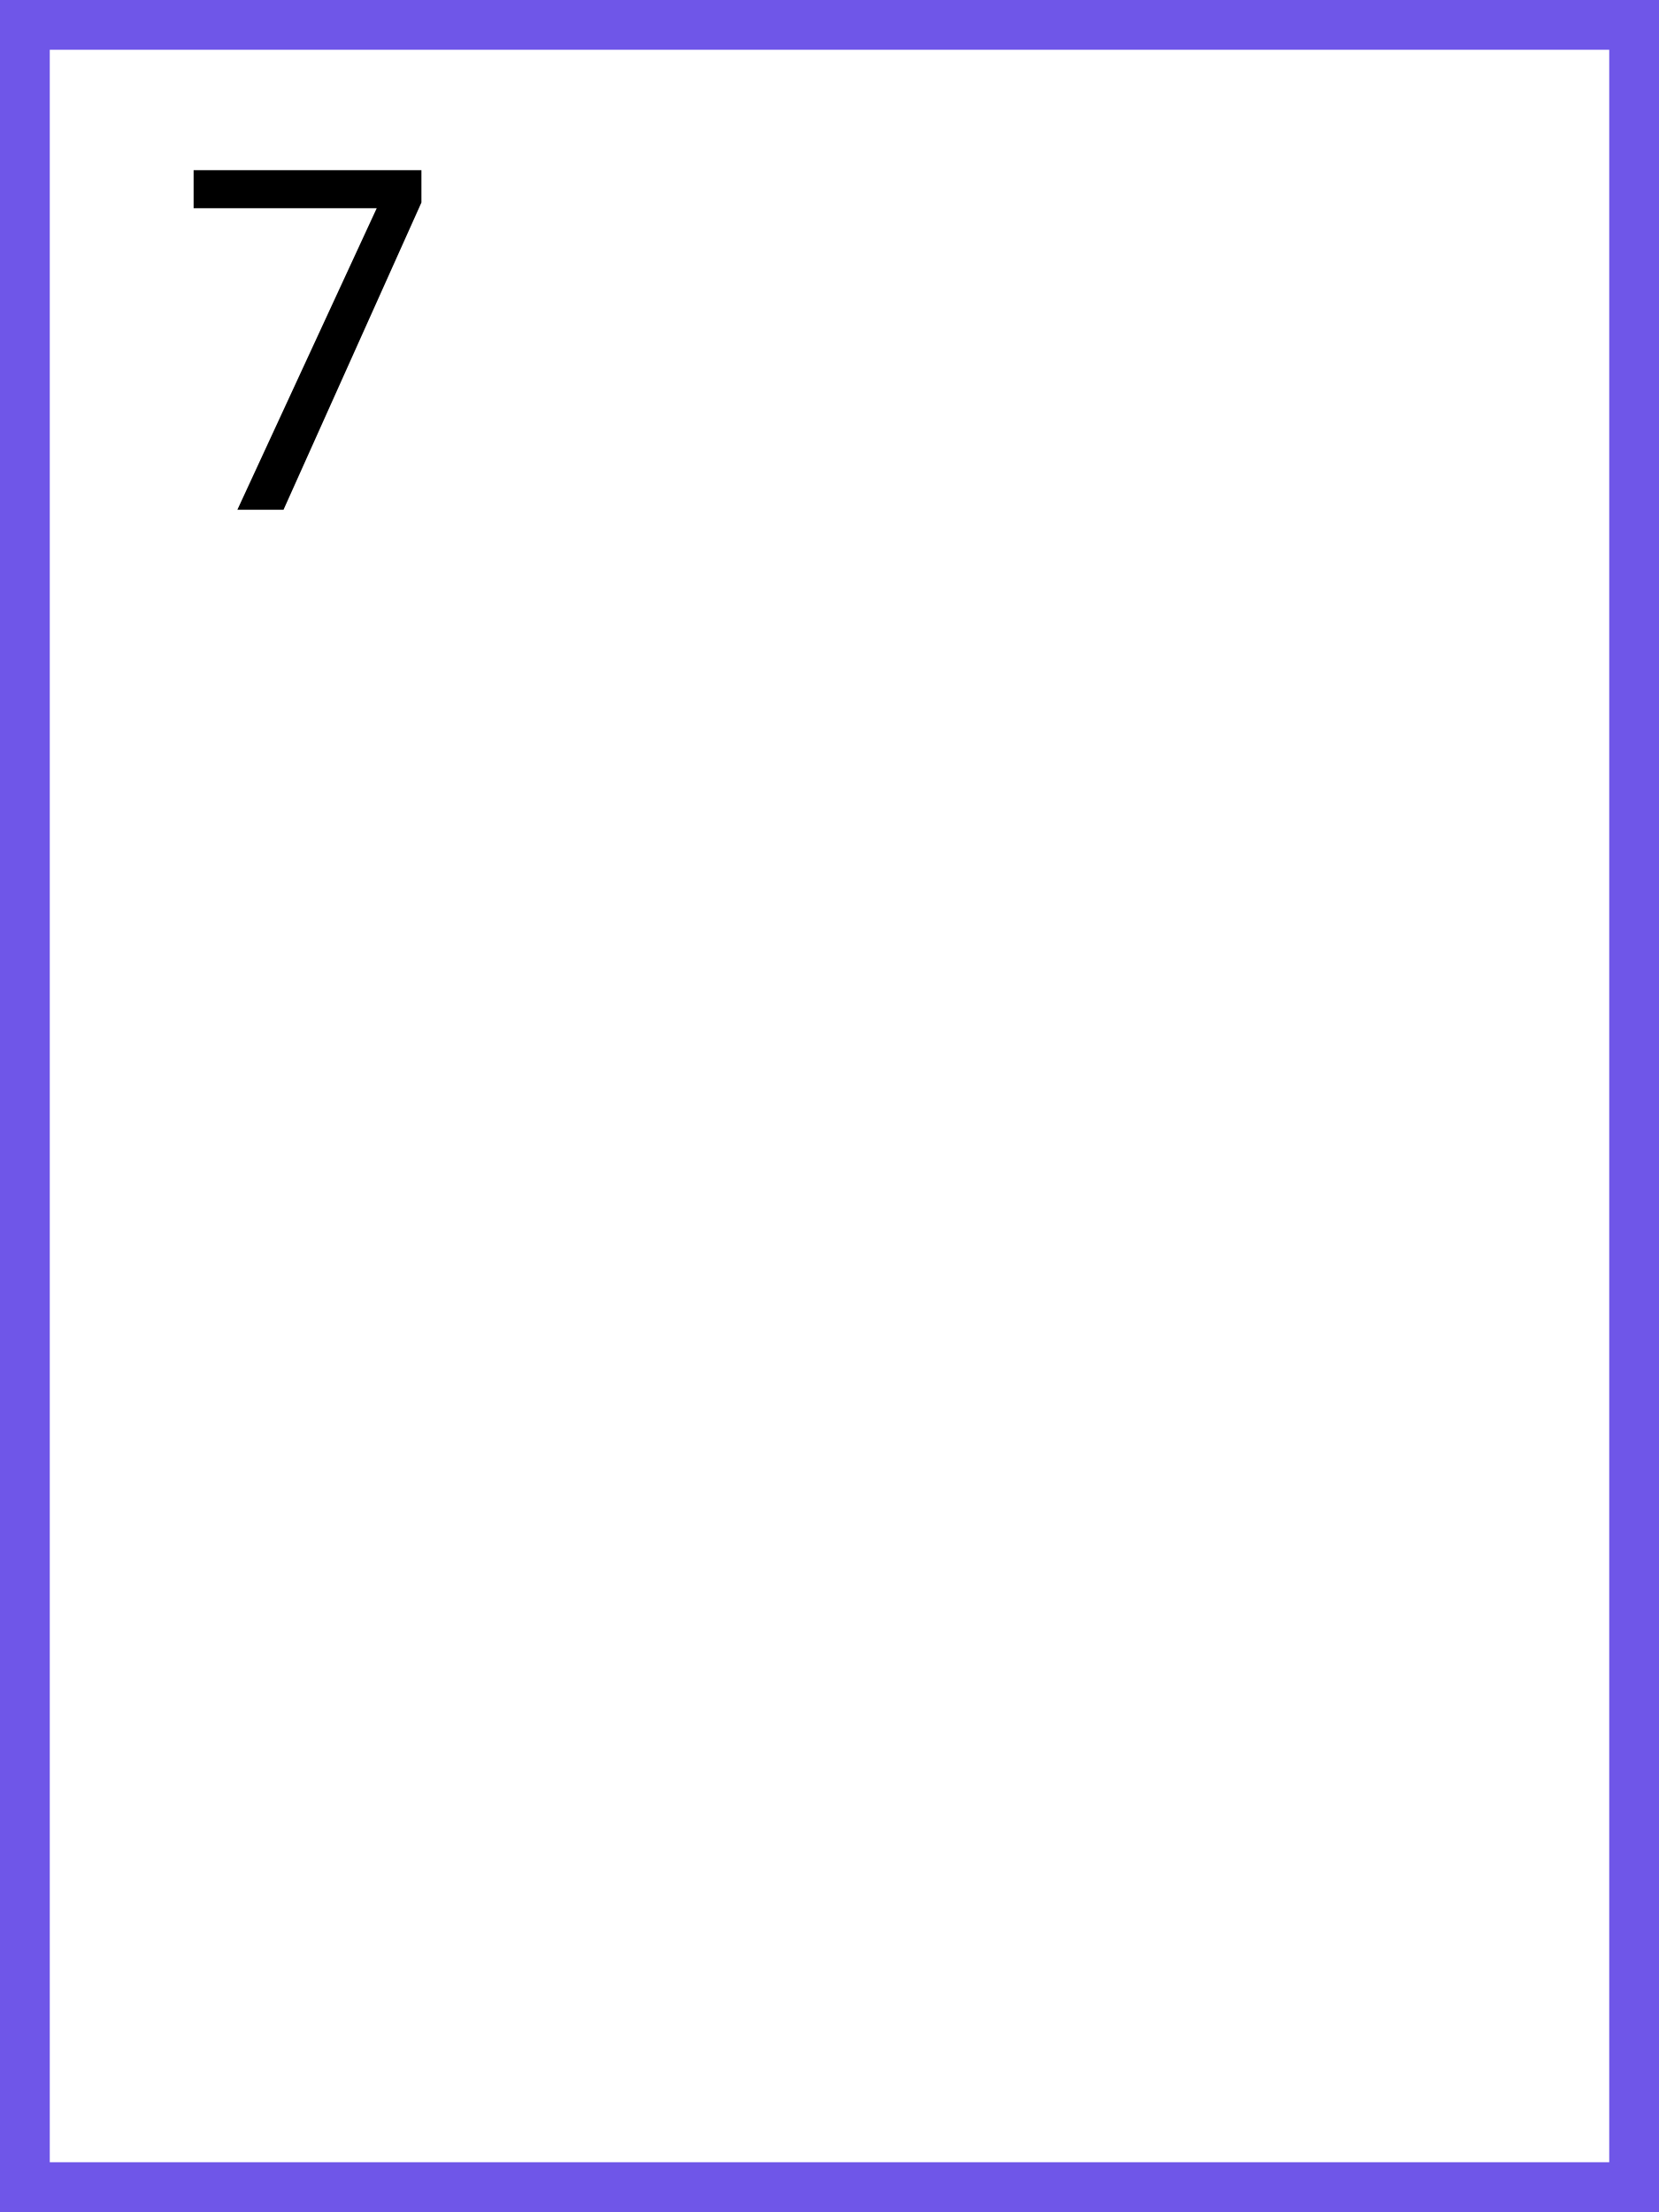
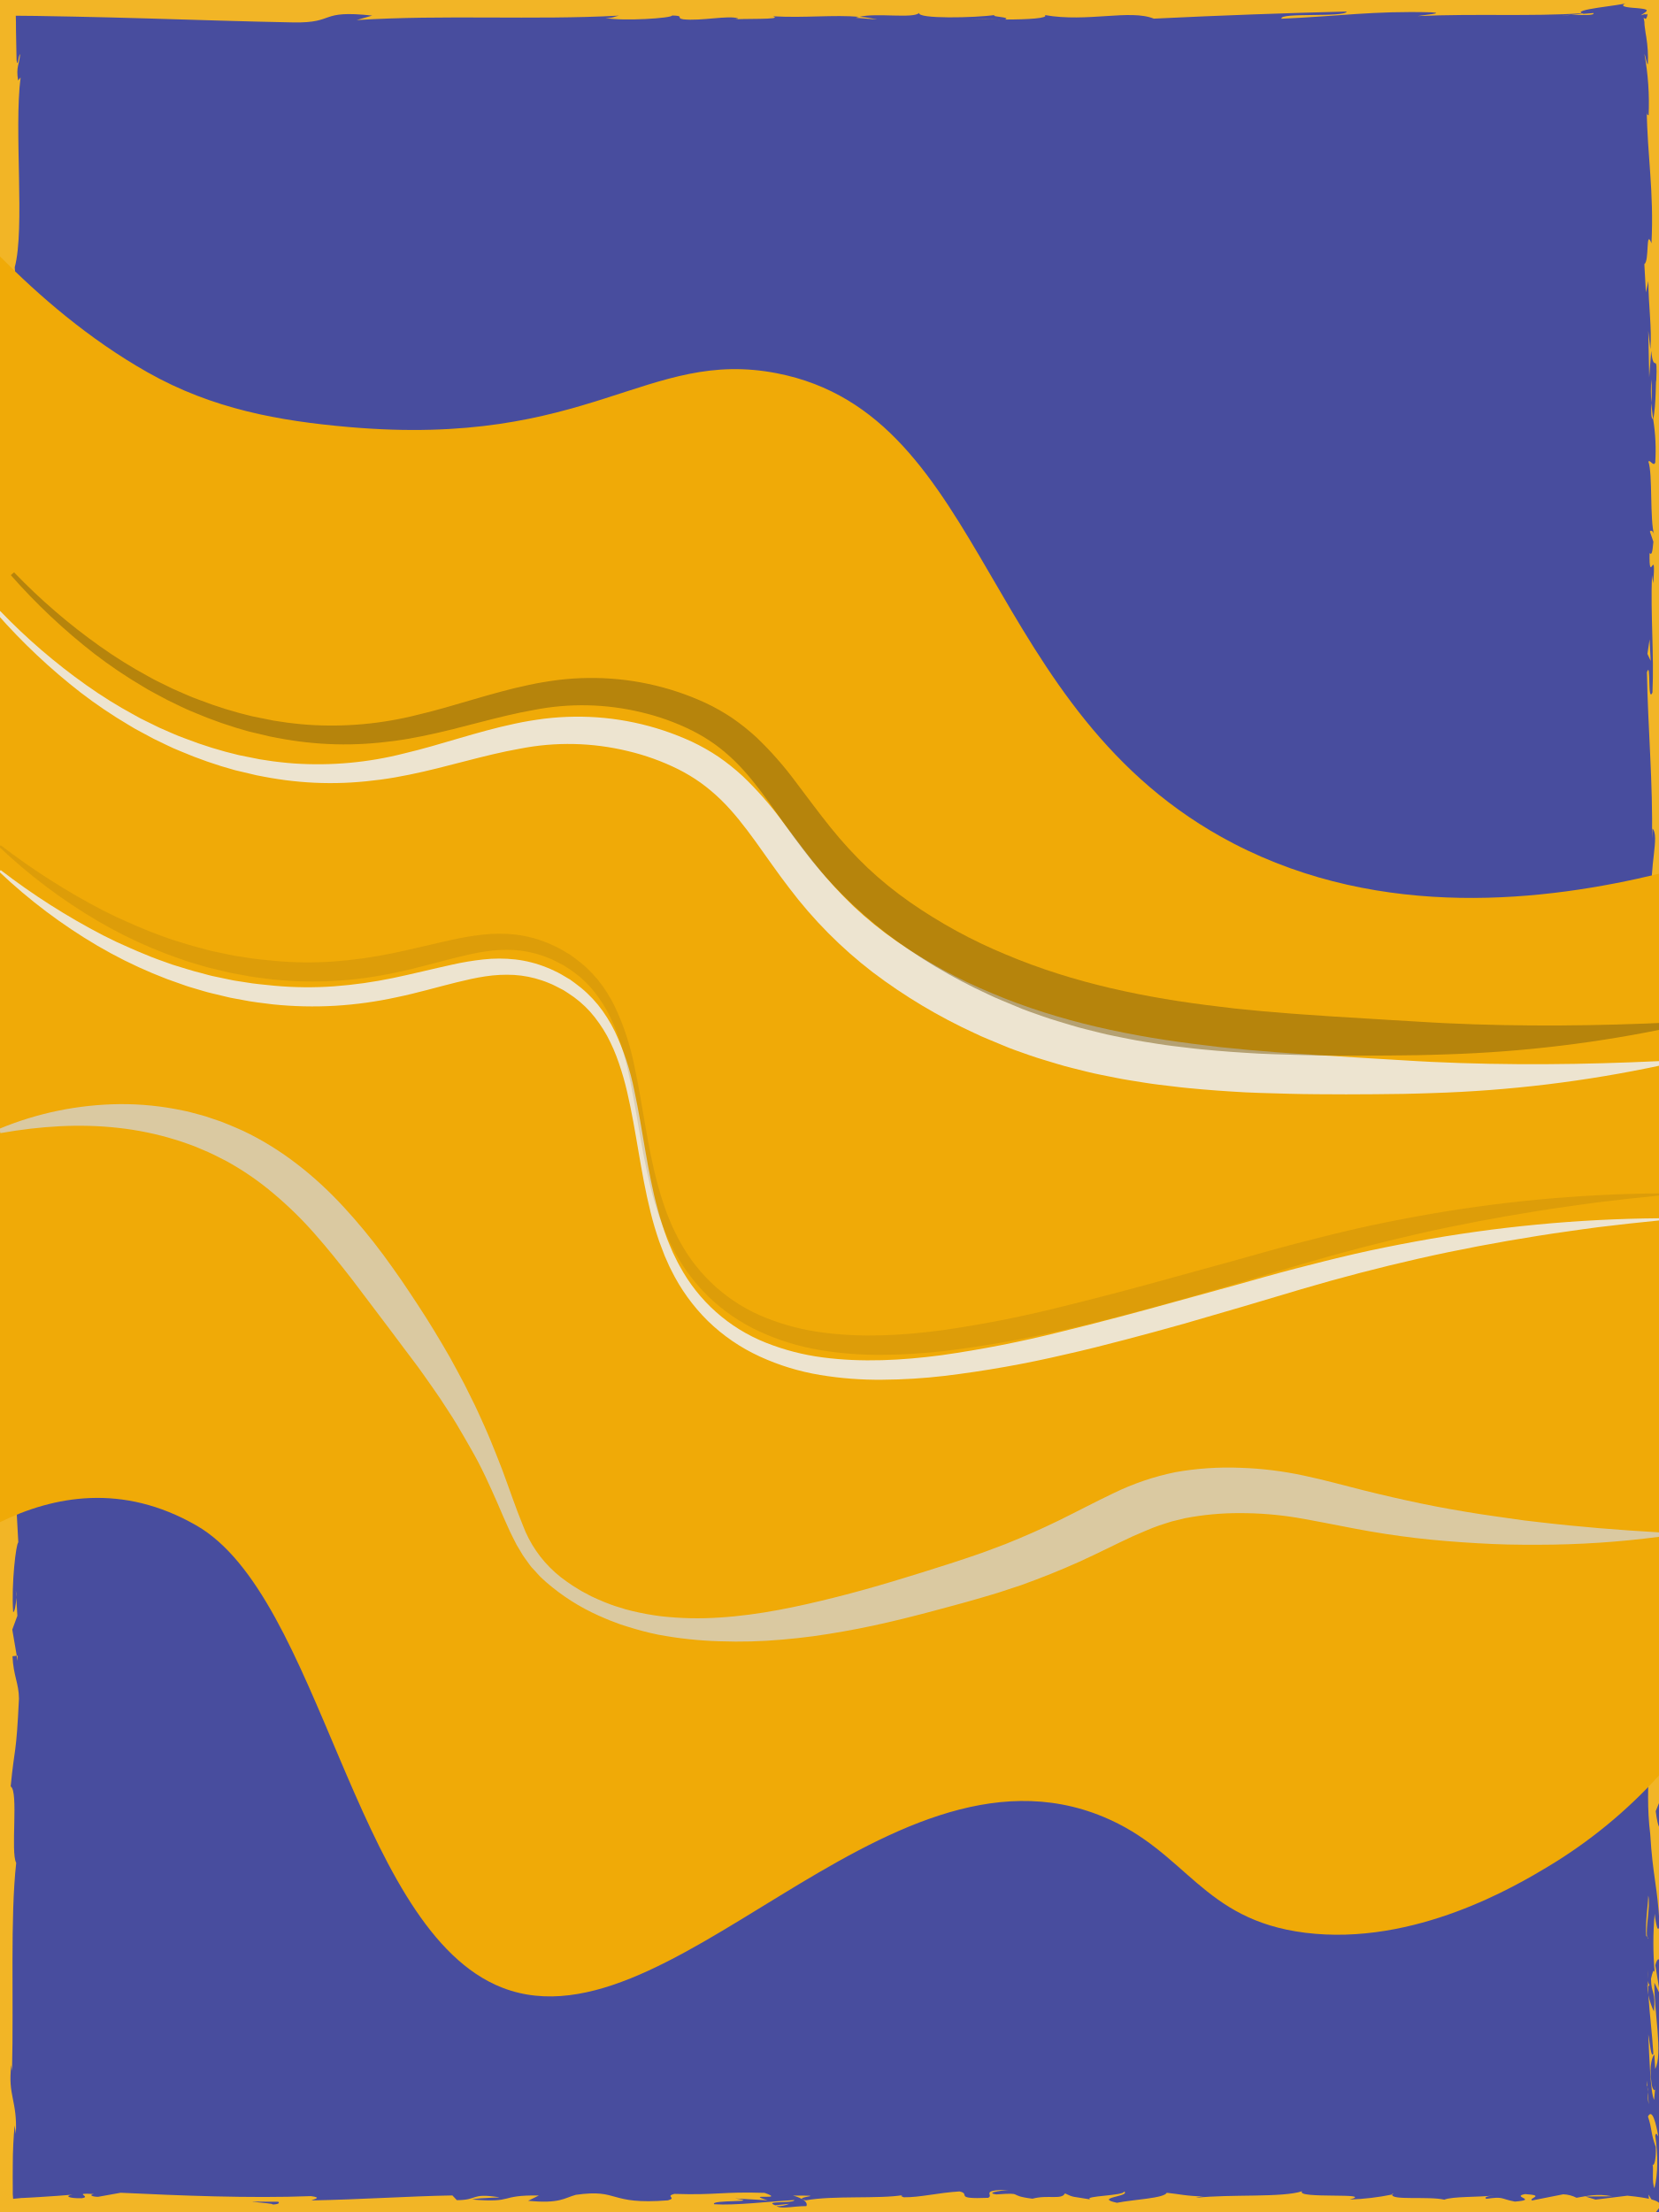
- <svg xmlns="http://www.w3.org/2000/svg" id="Layer_1" data-name="Layer 1" viewBox="0 0 600 800">
+ <svg xmlns="http://www.w3.org/2000/svg" viewBox="0 0 600 800">
  <defs>
-     <style>.cls-1{font-size:172px;font-family:MyriadPro-Regular, Myriad Pro;}.cls-2{fill:#6f56e8;}</style>
+     <style>.cls-1{fill:#484d9e;}.cls-2{fill:#f2b526;}.cls-3{font-size:500px;fill:#fceecd;stroke:#f0aa07;stroke-miterlimit:10;stroke-width:24px;font-family:CenturyGothic-Bold, Century Gothic;font-weight:700;}.cls-4{fill:#f0aa07;}.cls-5{fill:#ede4d0;}.cls-6{opacity:0.49;}.cls-7{fill:#7a5b10;}.cls-8{fill:#dac9a1;}.cls-9{opacity:0.16;}</style>
  </defs>
-   <text class="cls-1" transform="translate(62.46 184.36)">7</text>
-   <path class="cls-2" d="M582,18V782H18V18H582M600,0H0V800H600V0Z" />
+   <g id="BG">
+     <rect class="cls-1" x="9" y="9" width="582" height="782" />
+     <path class="cls-1" d="M582,18V782H18V18H582M600,0H0V800H600V0Z" />
+   </g>
+   <g id="Layer_2" data-name="Layer 2">
+     <path class="cls-2" d="M596.67,800c.43,1.47,1.41.64,1.22-3.42l-1.66-2.88Z" />
+     <path class="cls-2" d="M599.74,772.68c-.8-4.78-2.21-10.29-3.73-7.2,1.59,4.73.92,5.88,2.82,11,.19,4.07-.53,7.09-1.14,6.41.42,1.44-.37,6.31.67,8.5,1.28-5.29,1.33-12,.28-19C599,770.88,599.43,772.33,599.74,772.68Z" />
+     <path class="cls-2" d="M595.75,717.92a27.09,27.09,0,0,0,.43,3.57c-.07-1.13-.13-2.22-.17-3.35A1.69,1.69,0,0,1,595.75,717.92Z" />
+     <path class="cls-2" d="M503.52,793.4c-.07.1,0,.17,0,.25C504,793.51,504.16,793.41,503.52,793.4Z" />
+     <path class="cls-2" d="M595.93,715.76c0-1.12,0-2.26,0-3.41A33.66,33.66,0,0,0,595.93,715.76Z" />
+     <path class="cls-2" d="M286.8,794.08a12.54,12.54,0,0,1,3.29,1.26C289,794.34,299.47,794,286.8,794.08Z" />
+     <path class="cls-2" d="M596.54,717.88a3.48,3.48,0,0,1-.61-2.12c0,.82.05,1.61.08,2.38C596.22,718.34,596.41,718.39,596.54,717.88Z" />
+     <path class="cls-2" d="M362.16,7.06l-11.33-.2C354,7,358.11,7.06,362.16,7.06Z" />
+     <path class="cls-2" d="M5.72,575.2l.17,2.6A10.71,10.71,0,0,0,5.72,575.2Z" />
+     <path class="cls-2" d="M317.2,7.06a42.54,42.54,0,0,0-6.38-1,6.26,6.26,0,0,0-1.31.37Z" />
+     <path class="cls-2" d="M290.11,795.36l0,0Z" />
+     <path class="cls-2" d="M364.74,792c-10.79,0-5.07,1.81-7.36,2.87-12.88.52-6-1.36-10.35-2.31-8,.49-14.21,2.19-20.21,2.11-.45-.3-1.62-.41-.25-.79-8.51,1.47-25.25.07-35.16,1.91a3.63,3.63,0,0,1-1.3-.45c1.61.92,1.86,1.86,1.53,2.53-4.84,0-9,1.17-10.81,0a10.1,10.1,0,0,0,4.61-.83l-5.08.53c-4.56-1.74,6.93-.6,6.93-1.89-9.89.57-21.42,2-29,1.51-1.59-1.7,17.72-.57,7.6-2.08l11.73.65c-9-2.68,7.12.19-1.11-2.68-15.43-.49-17.26.87-32.65.37-3.46.94,1.15,1.4-2.32,2.34-21.87,1.7-17.22-4.27-33.3-2-4.16,1.13-5.78,3.28-17.23,2.15l3.9-1.92c-14.93-.19-8.52,2.76-24.17,1.46,2.78-.75,11.74-.63,9.48-.86-10.13-1.52-7.17,1.09-15,1.09l-1.61-1.7c-15.9.27-33.42,1.49-51,1.8,1-.5,4-1-.13-1.55-22.21.85-47.42-.21-68.85-1.22l-8.18,1.47c-1.91,0-3.54-.66-1.48-1-8.35-.56-.43.93-4.44,1.51-4.75.1-6.28-.85-3.27-1.29-3.43.29-7.53.59-12,.86l-3.43.2-1.75.09-.89.05H8l-.17,0c-.92.12-2,.22-3.08.3l-.13-1.71,0-.91,0-.46,0-.68c0-2.81-.06-5.58,0-8.26,0-5.36.26-10.35.68-14.5l.43,3c.6-12.09-3-13.64-1.64-24.85l.26,2.15c.64-26.24-.7-55.24,1.51-75.27-2.11-3.8.94-26-2-27.65,1.46-15,2-10.7,3-31.8C6.8,608.74,4.82,606,4.52,599l1.54-.17-1.62-9.46,1.84-5-.39-6.54c-.09,2.61-.69,5.54-1.14,5.14-.69-10.21,1.08-24.89,1.87-25.14L5.31,533.65c.62.54.84,4.58,1.23,7.78-1.57-12.89,1.62-2.34.18-14.16-.35,1.59-.91-.85-1.23-1.12.94-5.89.94-19.3.55-29.21l1.06,1.9c.27-17.92-.51-37.77-.49-57.87-.49,7.21-2.33,5.55-2.51-.34l1.63-2.36c-1-3.81-.62,6.16-1.85-1.66.19-7.51,1.85-5.05,2.38-.73l-.56-9.14c.48-.53.74,1.61,1.36,2.17-1-3.75,1.64-15.76-.12-21.17l.48-.51c0-20.1-.54-29.22-.62-45.59-1.41-.32-1.1-6.72-2.24-11.6C5,338,6.12,324.65,6,310.16c-.7-10.19-1.19-3-2-7.56,1.28-.75,1.16-15.23,2.08-7.72-.2-17.4-.25-22.22-1.29-44.22-.53,2.38-.75,5.07-1.19,3.68-.21-4,.54-9.09,1.15-8.51l.13,1c-1.92-24.7,3.74-57,1.07-76.68l.13,1.11-1.39-20.4c.22-9.38,1,5.63,1.75-1.31-2.13-22,.31-34.77-1.11-52.89C9.08,82.69,5,47,7.45,28l-.89,1.09c-.88-4.89.5-5.92.71-9.52-.69.51-.8,5.3-1.28,2.26-.1-3.59-.16-7.2-.21-10.84,0-1.75,0-3.52-.07-5.3l7.41.07L26.35,6c8.84.17,17.73.41,26.63.66,17.8.52,35.64,1.12,53.2,1.45,15.55.24,8.82-4.6,28.42-2.48L129,7.26c31.37-2,64.13.07,94.84-1.61C222,6,222,6.53,219,6.52c6.48,1.2,24,.06,24.09-.92,4.78.11,1.11.88,4,1.38,6.51.71,16.33-1.53,19.79-.34.58.2-1.83.39-3,.49,4.24-.59,19.75.14,15.69-1.24,11.52.66,22-.62,31.23.2,6-1.54,19.73.75,21.63-1.44-.82,2.26,20.21,1.82,27.49.76-2.44.68,6.34.71,3.48,1.65,8.32,0,15.94-.45,14.49-1.61,15.31,2.71,30.79-2.18,39.41,1.29,24.7-1.21,47.56-2,69.78-2.57-.81,2.26-24.56.23-23.61,2.6,21.08-.93,33.24-2.87,54.14-2.32,5.41.3-3.08,1-4.9,1.36,21-.93,40.71.2,59.45-1,0,.21-2.07.44-4,.61,3.69-.08,8.58.33,8.17-.7l-3.6.28c-5.9-1.49,14.66-3.11,15.32-3.89-1.56.73-1.19,1.15.09,1.41a23.35,23.35,0,0,0,2.49.31l1.42.11,1,.1c1.28.14,2.36.31,2.5.67.08.18-.08.41-.47.71s-1,.67-1.69,1.14a13.14,13.14,0,0,0,1.51-.45.61.61,0,0,0,.92-.16,3.24,3.24,0,0,1-.48,1.77c-.22.22-.51,0-.9-.31.07.47.14.89.23,1.27l.06.29,0,.13c0,.12,0,.24,0,.36,0,.48.09.92.13,1.32.18,1.61.37,2.63.54,3.62a49.39,49.39,0,0,1,.59,9.79c-.5,0-.69-2.46-1.27-3.7a98.61,98.61,0,0,1,1.52,22.29c-.3-.61-.69.57-.69-2.45C595.78,56.7,598.21,69,597.28,88c-2.16-5.63-.71,6.49-2.58,7.5l.56,10.26.9-4.11c0,9,1.33,16.93.72,24.65l-.77-6.68.35,16.85.71-9.54c1,9.1,2.36-1,1.84,11-.19-2.43,0,9-1.12,13.68v0a69.87,69.87,0,0,1,.75,15.66c-.59,1.73-2.06-1.39-2.46-.26,1.56,4.38.43,21.05,2.1,26.6-.39-1.85-1.37-1.95-1.57-1.34l1.26,3.68c-.4,4.17-.6,4.78-1.38,4.1-.23,12.52,2.37-4,1.35,10.88a27.67,27.67,0,0,1-.49-3c-.53,14.93.81,28.85.18,42.56-1.87,4.05-.46-12-2-7.35.34,19.78,2.25,41,1.81,60.09l.21-3.56c2.65,2.65-1.31,14.25-.06,23.93-.2-2.37-1.48-3.11-1.18-2.47-.43,13.11.65,26.8,1.49,46.66l-.69-2.46c-.6,7.72-.35,20.34-.66,28.69.68,2.47.57,7.24,1.56,4.34-3.88,25.73,2.08,49.08-1.15,71.9,0-2.72-.59-6.5-.6-4.33l.63,19.44c1.16-1.53.7-2.55,1.6-6.63a59.3,59.3,0,0,1,1.22,12.77c-.77-8.75-1.86.07-2.5,3.85.35-.63.74.66,1.1.34-2,10.16,2.33,1.7.94,15.57l-.61-.73c.31,5.19,1.12,10,.94,15.56-1.33,2.33-.62-5.52-1.72-5.88.08,7.86,2.53,15.51,1.2,22.63-.37-3.34-.38-8.14-.75-11.48-1.57,7.75-1.17,8.65-1.42,14.4l0-.56-.71,13.31.42-3.39c3.49,9.83.64,20,2.92,33.28-2.16-12.88-1.25-2.13-2.76-3.12-.42,3.39-.9,8.53-1.32,7.06,1.22,6.27-1,10.46.82,19.3-.49.39,0,6.7-1.27,5.29.38,8.14.85-1.93,1.46-1.24,1.67,12.55-2,29.5.27,47.55.94,15.57,2.58,18.45,3.4,32.9-.78,4.87-1.78-4-1.78-4a118.21,118.21,0,0,0,0,21.2c-.43-1.5-.79.05-1.34,2.31.13,5.95,1.78,4,1.06,11.82a27.19,27.19,0,0,1-2-5.94c.45,7,1.36,13.93,1.8,21.19-.85,1.92-1.29-4.38-1.84-6.94.38,8.16.77,21.13,2.11,23.65l.48-5.23c.07,3-1.15,1.53-1.4-.66-1.05-7,.47-10.08,1-10.48l.31,5.17c2.86-5.31-.46-20.76-.29-31.16l2.08,4.33-1.73-10.67c.54-2.27,1.7-3.82,2,1.32,1-7.46-.74-6.61.41-13,.18-.71.28-.39.36.26l-.62-7.28c.44,1.43,1.47-1.22,1.17,3.26,1.2-13.08-1.56-21.09,0-26l.12,1.1c-.7-18.15-1.52-1.76-3.31-15.37l3.76-9.16L601.06,644c.05-1.87.16-5.57.78-4.89-1.05-7-.67,1.19-1.66-2.85,1.4-9-.65-24.85,1.79-26.88-1.16-3.24-.9,8.61-1.71-1,2.62-2.74-.44-11.12.76-19.35,1.35,2.53.63,10.33,1.84,2.09-2.29-5,.5-16,.06-23-1.82-.32-.76-15.1-1.36-26.75.61.74,1-21.93,1.65-32.77l.31.32c-1.84-2.1-1.49-13.28-1.87-21.42,1.1.32,1.53,1.78,2,6.19v-7.65c-.59-1.8-.9-4.19-1.11-9.16l1.38,1.93c-.08-10.19-1.62-20.52-.7-33.63-1.28-.73-3.57,10.43-4.42-3.43.69-.52,1.87-1,2.16,2.6a32.1,32.1,0,0,1-.28-6.63l1.16,5.54c.51-6-1-3.12-.86-7.9,1,.1.7-3.53,1.48-2.84.1,1.21-.4,4.16,0,6,.18-5.39.77-11.89,1.51-14-.56.47-1.33,0-1.45-3.94-.08-10.19,1.18-3.49,1.69-9.43-.68-2.47,0-9-1.45-9.14a9.15,9.15,0,0,1,1.1-4.68c-.65-5.27-.19-24.63-1.76-18.69L602,380c0-.26,0-.56-.07-.87v0c-1.47-17.28.84-35.89.21-53l.49,0c-.56-10.24-.33-22.78-1.4-30.09,0-3,.91-7.15,1.49-5.85-.37-7.83-.92-8.71-.11-20,.86,7.87.77-2.71.63,8.06.43-10.16,1.22-12.46-.13-23.38,1.27,3.72,1.59-7.65,1.22-12.49l-.91,7.13c-.18-5.44-.07-10.19,0-15l1.66,2.61c2-20.81-3.44-37.52-.06-53.36-1.16-5.5-.81,11.3-2.18,6.38.23-9.57,2.62-19.54,2.62-22.54.92-13.11-2.43-12.23-1.8-25.95-.59,1.76-2.18,3.41-2.73-6.84.21-9.58,2.48-11.77,3-5.72.05,2.29-.14,3.4-.34,3.3.22,3.1.47,7.16,1.11,3.37l-.59-1.25c.61-4.75.54-17.92,1.52-14.83-.57-7.23-1-3.09-1.28,2.27.85-12.28,0-19.19.6-31.83-.33,2-1,3.86-1,1.86.74-18.55-1.13-8.17-1.39-20.73.91-7.14,2.16,2.55,1.41-10.09.61-7.73,1.57-1.64,2,1.43-1.14-11.52.76-21.53,1-28.11l.47,6.07c-.28-3.63-.27-6.61-.27-9.63L606,34.31c.21-3.56.22-6.58.71-6.51-.78-3.68-2,2.81-3-4.48a80.84,80.84,0,0,0,.1-9.22,41.89,41.89,0,0,1,.11-4.35,9.58,9.58,0,0,1,.25-1.57,5.41,5.41,0,0,1,.47-1.47c0,1.13-.05,2.1-.07,3,0,.7,0,1.29,0,1.79a12.12,12.12,0,0,0,.11,2c.12.75.35.47.59.12.5-.7,1.09-1.69,1.22,4.64a69,69,0,0,1,0-9c.18-.54.33.5.42,1.48.09-.93.16-1.76.22-2.52s0-1.32.07-1.93,0-1.24,0-1.81c.05-2.3,0-4.08,0-5.48a23.58,23.58,0,0,0-.73-5.39c-1.78.31-3.62.64-6.43.9-1.4.13-3,.23-5,.31l-3.2.09c-.74,0-1.55,0-2.45,0,1.89-.88-3.43-1.68-5.85-1.49,6,0,2.86,1.48-2.62,2.16-9.5-.69-10.33.51-15.31.43l5.68.33c-1.92.89-6.67.77-13.3,1.05-.56-.69,6-.48,3.66-.78C554.2-1.85,544.94-5,534.68-4c-4.75-.6-.46-1.66-4.63-2.07-11.49,1.15-12.45-1.22-24.53-.27,3.48,1.2,4.09.91-4.42,2.07L521-5.09,508.22-3.36c6,0,12.65-.75,16.24-.54-6.07,1-5.45.67-2.58,1.66-8.2-1.79-16.26,1.05-25.74-.16l.29-3c-14.26-1.31-25.33,1.52-43.83.78l5.94.51c-2.48,1.17-11.42.16-17.42.64.56-1-3.19-1.35-5.74-2,.31.73-13.55-.07-15.23,1.9l-8.26-1.3C396.94-5.32,394.83-2,380.46-2.31c4.33-1.07-2.2-1.77,7.43-2.54-4.8,0-9.11-.19-9.19.49C375.9-5,365.4-3,361-4c-2,.43-2.68,1.46-8.07,1.38-.58-.2,0-.49,0-.49,0,.49-8.43.67-3.72,1.76-14.77-3.08-41.3.22-54.16-2.42-10.47.33-23.08.65-32.58.72.61-.3,0-.49,1.83-.39-13.11-.92-8.06,2.83-23,1.81-7.62-1.6,7.92-.86,3.17-1.47-2.07-3.25-18,.44-28-1.45l2.43-.19c-7.67-1.11-18.72,1.23-31.26,1,0,0,.61-.29.08-.49C179.13-2.54,162.9-2,150.84-1.53c3.76-1.27,5.48-.67,3.19-2-5.4.18,1.59,2.07-9.2,2.43-3.51-.69-11.3-1.3-12.33-2.68l10.18-.08c-5.22-1.78-13.18.07-18.54-.24l.69-.78c-15.6.25-15.82,2.21-32.59,2.07L94-2.18c-9.16,2-7.68-1.09-16.82.36l-2.77-2c-6,.48-21.17,1.91-32,2.28C48.52-3,61.2-3.73,69.05-4.6c-6,0-20.36.15-23.49,1.12C48-3.67,51-4.15,53.41-3.85c-7.35,1.55-17,2.31-29,2.28.69-1.25-2.4-1.79-7.17-2-2.38-.13-5.19-.19-8.16-.23L-4-4c0,2.37-.1,4.7-.15,6.93,0,1.13-.08,2.24-.12,3.32,0,.54-.05,1.08-.07,1.6,0,.2,0,.4,0,.6l0,.5a28.86,28.86,0,0,1-1.09,6.4c1.42,21.12-.6,41.9-.37,66.51,3-8.72.08,7.19,3.14,5.68.19,5.73.14,7.92,0,8.43l-1.83,17.37c-.89,4.12-.67-5.45-1.36-4.92C-6.22,121-7.28,113.68-8.09,122c1.09-1.71,1.57,4.36,1.15,11.52l1.41-10.08c1.63,17.54-2.57,15.16-1,32.84l-1-5.59c.57,9.07,0,33.47,2.44,42.36-.35,1.61-1.19,3.72-1.41-.27-.37,21.68,2.61,48.27,1.1,65.12l-.75-1.65c.22,4.05,1.41,7,.66,12.11-.31-.26-.75-1.63-.79.24.25,2.14,1.31,10.75.87,16.11l-.84-4.58c-1,21.14,2.05,32.45,2.56,50.19-2.2-.05-2.92,16.59-3.27,24.9l-.31-.29c-.28,24.62,1.82,41.83,2.68,64.63-2.39,14.16-1,48-2.34,70.71.4-3.48,1.72.56,1.94,4.61-.45,5.34,1.53,14.76-.49,13.91l0-1.9c-2,4-1.46,15-1.51,23.56l2.64,1.41c-3.84,22.41,1.41,58.72-2,70.95.66,5.41.65,12.11,1.31,17.47L-6.36,620c-.36,15-.54,22.46-.2,41l-1-3.78c-.09,10.45,4.09,13.19,4.17,22.83l-2.11,2.9c0,18.22-1.83,36.67.09,54.68-.31-.3-.92-.83-1-3.78,0,8.58-1.43,33.18,1.47,30.07-.94.1-1,4.8-.69,10.71.14,2.95.38,6.2.62,9.33.13,1.57.26,3.1.38,4.55.06.73.12,1.43.18,2.11s.11,1.17.16,2.27l-.35-.58a2,2,0,0,0-.34-.51l-.7-.77c.06.27.11.52.16.77a3,3,0,0,1,.08.51c0,.2.06.4.08.59.11.76.21,1.47.3,2.15.18,1.26.35,2.39.51,3.45.3,2,.55,3.63.75,5.37,2-.2,4.13-.36,6.69-.5l8.3-.38c2.75.18,2.41,1.12-1.24.76,9.16.73,7.14-1.32,18.25-.58L24,804c9.43.11,8.68-.37,13.87-1.4,5.92-.56,17.88.35,19.27,1.61,1.27-.77,6.43-1.8,12-1.44.74.48-1.28.78-2.3.92,15.77.95,23.44-1.62,34.28-.25.23.46.93.69,1.83.83-12.52,0-22.6-.11-21.66-.21,0,1.28,10.11,1.51,2.07,3.28,8.12-1,22-3.07,31.86-2.47a6,6,0,0,1,1.3.45l-1,.14a36.86,36.86,0,0,0,6.23-.2c3.15.21,5.15.36,8.17.38,1.16,1.06,11.59.57,16.64.63-.42-1.41,6.18-1.18,0-2.34.8.1-1,.16-4.31.22-.76,0-1.65.07-2.15.15l.35-.13-12.54.1a40.26,40.26,0,0,1,13.72-.54c2.59-.9,5.44-1.83,7-2.26,6.91,2,20.21,3,22.06,4.22,15.4-.78,36.28-.52,46-3.16,4.38-.34,5,.76,6.67,1.18-2.53.26-5.54.22-6.9.6,8.75-.68,25.93-.26,28-2.11,11,.83-6.2,1.7,9,1.4l-2,.56c29.82,3,48.48-4.71,81.55-.92-2.29-.23-3.44-.34-3.9-.65,37.69,1.67,77.68-1.57,114.88,1.08,10.57.53,11.72-.64,18.17-1.54l2.29,1.51,11-1.74c15.64-1.28,27.09,3.7,46.9,1.29l-2.56-1c7.12.2,22.54-.6,21.35.57a9,9,0,0,1,5.11-.52l.22.79,17.48-1.36c13.54.57-2.12,3.14,17.64,3.29,7.35-.3,20.93-2.3,18.17-2.83-3,0-7.58-.49-7.8-1.28l6.72-.41c1.22-2.33,6.39-4.71-10.11-6.34l-11.5,1.42-3.7-1.12,9.68-.08c-5.49-1.06-9-.12-12.87.53a11.51,11.51,0,0,0-4.82-1.25l-11.28,2.23c-1.37-.91,5.06-1.81-2.51-2.31-5.29,1,5.07,2-3.69,2.72-5.5-1.06-3.89-1.92-10.35-1-.9-.6.46-1,3-1.24-5.74.71-15.2.3-18.17,1.54-5.73-1.31-19.4.34-18.83-1.87a92.56,92.56,0,0,1-15.4,1.82c9.64-2.63-19.76-.15-17.21-3-7.14,2.37-25.78,1-38.42,2.37a9.66,9.66,0,0,1,3.21-.45c-7.11-.2-9.18-.91-13.75-1.36-.91,2-12,2.41-18,3.62-8.72-1.89,5.3-2.3,2.56-4.12.44,1.59-15.15,1.59-12.18,2.91-6.67-1.17-5.75-.57-9.19-2.19-1.17,2.45-6.21.41-11.74,1.92-9.65-1.21-2.48-2.3-13.08-1.55C355.31,792.89,364.74,792,364.74,792Zm-252.15,4.23v0l5.21-.08Zm-21.19,0c2.58.05,5.79.06,9.19.05.74.49-.06,1-2.19,1C99.56,797,94.56,796.69,91.4,796.28ZM136.22,806c-3.35.2-4.48-.08-4.94-.37,1.59,0,3.44-.07,5.87-.17.1-.05.3-.11.4-.17A3.42,3.42,0,0,1,136.22,806Z" />
+     <polygon class="cls-2" points="6.41 598.8 6.06 598.83 6.37 600.68 6.41 598.8" />
+     <path class="cls-2" d="M597.27,495.31a4.25,4.25,0,0,0-.36,1.53A6.15,6.15,0,0,0,597.27,495.31Z" />
+     <path class="cls-2" d="M597,545.72l-.5,7.13C596.74,549.77,596.87,547.52,597,545.72Z" />
+     <path class="cls-2" d="M596.25,584.48a1.85,1.85,0,0,0,.61.76v-.07Z" />
+     <path class="cls-2" d="M568.2,5.4c-.53,0-1,0-1.5.06C563.19,5.73,565.58,5.63,568.2,5.4Z" />
+     <path class="cls-2" d="M597.89,151.6c-.26-1.95-.51-3.87-.67-5.9C597.11,149,597.09,151.5,597.89,151.6Z" />
+     <path class="cls-2" d="M363.4,7.09s0,0,0,0h-1.26Z" />
+     <path class="cls-2" d="M597.25,137.17a51.76,51.76,0,0,0,0,8.53A78.28,78.28,0,0,0,597.25,137.17Z" />
+     <path class="cls-2" d="M595.62,752.48l-.06,1.87c.09,0,.17.08.22.22Z" />
+     <path class="cls-2" d="M595.78,754.57l.17,2.07A6.42,6.42,0,0,0,595.78,754.57Z" />
+     <path class="cls-2" d="M596.3,761l-.35-4.37A14.54,14.54,0,0,0,596.3,761Z" />
+     <path class="cls-2" d="M596.27,701.17l-.51-.59A.78.78,0,0,0,596.27,701.17Z" />
+     <path class="cls-2" d="M596.12,685.58c-.12,3.71-1.09,9.33-.77,14.52l.41.48C595,698.14,597,689.11,596.12,685.58Z" />
+     <polygon class="cls-2" points="596.6 231.22 595.81 236.49 596.98 239 596.6 231.22" />
+   </g>
+   <g id="Text">
+     <text class="cls-3" transform="translate(-458.61 589.94)">?</text>
+   </g>
+   <g id="Layer_6" data-name="Layer 6">
+     <path class="cls-4" d="M179.09,717.78C127.84,694.18,115.75,577.34,71,551.69,44.2,536.3,19.39,541.05,0,550.51V92.75c14,14.14,32.05,29.84,53.31,41.87C76.93,148,101.1,152.24,126,154.43c87.38,7.69,107.89-28.62,155-19.43,77.12,15.05,73.67,122.5,165,170,54.06,28.11,113.59,20.8,154,11V642.13A177.49,177.49,0,0,1,560,675c-11.23,6.74-48.31,29-88,24-37.46-4.72-42.66-29.36-73-41.94C319.41,624.07,240.19,745.89,179.09,717.78Z" />
+   </g>
+   <g id="Layer_7" data-name="Layer 7">
+     <path class="cls-5" d="M.09,221a217.47,217.47,0,0,0,31.1,26.77,169.91,169.91,0,0,0,17.34,10.8l2.24,1.23,2.28,1.13,4.57,2.24c3.13,1.33,6.19,2.81,9.39,3.93a146.8,146.8,0,0,0,19.37,6l5,1,2.48.5c.83.15,1.66.25,2.5.38,1.66.25,3.32.52,5,.67s3.34.39,5,.47a126.56,126.56,0,0,0,39.88-3.65c13.14-3.08,26.1-7.83,40.05-10.76,3.47-.76,7-1.32,10.59-1.79a100,100,0,0,1,10.82-.72,98.38,98.38,0,0,1,42.43,9,73.61,73.61,0,0,1,9.73,5.51,80,80,0,0,1,8.76,7,125.94,125.94,0,0,1,14.31,16.28c4.26,5.59,8.24,11.07,12.45,16.27a150.22,150.22,0,0,0,13.4,14.6A136,136,0,0,0,324,340.22a182.42,182.42,0,0,0,34.79,19c24.42,10.33,50.67,15.75,77.52,18.88l5,.61,5.07.5,5.06.5,5.09.41c3.39.3,6.79.58,10.2.8l10.24.7,20.56,1.26,10.31.61c3.4.2,6.81.42,10.22.57,27.3,1.28,54.72,1,82.3-.31l.2,1.58a462.62,462.62,0,0,1-82.57,10c-3.47.14-6.95.2-10.43.29l-10.35.12q-10.37.1-20.76,0c-3.46,0-6.93-.1-10.41-.17s-6.95-.17-10.43-.3l-5.23-.21-5.23-.31L440,394.4l-5.24-.42-5.25-.48c-1.74-.15-3.49-.39-5.24-.59-3.5-.41-7-.8-10.49-1.37s-7-1.07-10.47-1.79-7-1.33-10.42-2.21-6.92-1.65-10.34-2.71-6.85-2-10.22-3.19-6.75-2.32-10-3.74-6.65-2.65-9.86-4.24a198.3,198.3,0,0,1-36.79-22,159.8,159.8,0,0,1-30.28-30.54c-8.68-11.24-15.66-23.1-24.75-31.95a67.36,67.36,0,0,0-7.24-6.08,62.05,62.05,0,0,0-8.11-4.88A84.87,84.87,0,0,0,227,271.62a91,91,0,0,0-38.95-.85c-13.13,2.3-26.3,6.63-40.09,9.42A145.82,145.82,0,0,1,127,283a125.06,125.06,0,0,1-21.2-.54c-1.77-.15-3.51-.45-5.25-.69s-3.48-.57-5.21-.89c-.87-.17-1.74-.32-2.6-.5l-2.56-.61L85,278.55a153.48,153.48,0,0,1-19.86-6.92c-3.25-1.28-6.35-2.92-9.51-4.41L51,264.74l-2.3-1.25-2.24-1.34a170.79,170.79,0,0,1-17.3-11.69A220.21,220.21,0,0,1-1.09,222Z" />
+     <g class="cls-6">
+       <path class="cls-7" d="M5.09,207a217.47,217.47,0,0,0,31.1,26.77,169.91,169.91,0,0,0,17.34,10.8l2.24,1.23,2.28,1.13,4.57,2.24c3.13,1.33,6.19,2.81,9.39,3.93a146.8,146.8,0,0,0,19.37,6l5,1,2.48.5c.83.15,1.66.25,2.5.38,1.66.25,3.32.52,5,.67s3.34.39,5,.47a126.56,126.56,0,0,0,39.88-3.65c13.14-3.08,26.1-7.83,40.05-10.76,3.47-.76,7-1.32,10.59-1.79a100,100,0,0,1,10.82-.72,98.38,98.38,0,0,1,42.43,9,73.61,73.61,0,0,1,9.73,5.51,80,80,0,0,1,8.76,7,125.94,125.94,0,0,1,14.31,16.28c4.26,5.59,8.24,11.07,12.45,16.27a150.22,150.22,0,0,0,13.4,14.6A136,136,0,0,0,329,326.22a182.42,182.42,0,0,0,34.79,19c24.42,10.33,50.67,15.75,77.52,18.88l5,.61,5.07.5,5.06.5,5.09.41c3.39.3,6.79.58,10.2.8l10.24.7,20.56,1.26,10.31.61c3.4.2,6.81.42,10.22.57,27.3,1.28,54.72,1,82.3-.31l.2,1.58a462.62,462.62,0,0,1-82.57,10c-3.47.14-6.95.2-10.43.29l-10.35.12q-10.37.1-20.76,0c-3.46,0-6.93-.1-10.41-.17s-6.95-.17-10.43-.3l-5.23-.21-5.23-.31L445,380.4l-5.24-.42-5.25-.48c-1.74-.15-3.49-.39-5.24-.59-3.5-.41-7-.8-10.49-1.37s-7-1.07-10.47-1.79-7-1.33-10.42-2.21-6.92-1.65-10.34-2.71-6.85-2-10.22-3.19-6.75-2.32-10-3.74-6.65-2.65-9.86-4.24a198.3,198.3,0,0,1-36.79-22,159.8,159.8,0,0,1-30.28-30.54c-8.68-11.24-15.66-23.1-24.75-31.95a67.36,67.36,0,0,0-7.24-6.08,62.05,62.05,0,0,0-8.11-4.88A84.87,84.87,0,0,0,232,257.62a91,91,0,0,0-38.95-.85c-13.13,2.3-26.3,6.63-40.09,9.42A145.82,145.82,0,0,1,132,269a125.06,125.06,0,0,1-21.2-.54c-1.77-.15-3.51-.45-5.25-.69s-3.48-.57-5.21-.89c-.87-.17-1.74-.32-2.6-.5l-2.56-.61L90,264.55a153.48,153.48,0,0,1-19.86-6.92c-3.25-1.28-6.35-2.92-9.51-4.41L56,250.74l-2.3-1.25-2.24-1.34a170.79,170.79,0,0,1-17.3-11.69A220.21,220.21,0,0,1,3.91,208Z" />
+     </g>
+     <path class="cls-8" d="M-.22,408.23a116.83,116.83,0,0,1,43.55-8.91A105.43,105.43,0,0,1,66,401.61c1.89.34,3.73.88,5.59,1.37.92.26,1.86.46,2.77.77l2.74.92a55.91,55.91,0,0,1,5.43,2c1.77.77,3.59,1.46,5.33,2.29,14,6.59,26.31,16.55,36.53,27.66a212.3,212.3,0,0,1,14.31,17.32c2.17,3,4.37,6,6.42,9s4.1,6.1,6.11,9.16c4,6.08,7.85,12.46,11.52,18.87,1.76,3.27,3.59,6.49,5.28,9.79l2.48,5c.83,1.65,1.67,3.3,2.41,5,1.53,3.38,3.09,6.74,4.49,10.17s2.78,6.85,4.1,10.29c2.6,6.9,4.89,13.87,7.6,20.45a42.92,42.92,0,0,0,11.64,17,39.06,39.06,0,0,0,4.09,3.24,52,52,0,0,0,4.4,2.88c.73.48,1.52.89,2.29,1.3l2.33,1.24c1.6.71,3.18,1.49,4.82,2.12s3.27,1.3,5,1.78l2.52.78,2.56.66a96.07,96.07,0,0,0,10.38,1.88,117.63,117.63,0,0,0,21.15.45c14.14-.88,28.11-3.87,41.94-7.34s27.56-7.76,41.4-12.18c1.75-.55,3.43-1.12,5.11-1.68l5-1.7c3.35-1.15,6.63-2.46,9.94-3.68,6.54-2.64,13-5.45,19.33-8.55s12.68-6.49,19.57-9.77a94.24,94.24,0,0,1,22.53-7.67,109.49,109.49,0,0,1,23.54-1.58,128.93,128.93,0,0,1,23,2.84c7.44,1.57,14.47,3.55,21.44,5.29S507,542.31,514,543.77s14.08,2.69,21.19,3.81c3.55.57,7.12,1,10.69,1.55s7.16,1,10.74,1.38C571,552.2,585.4,553.36,600,554.2l.06,1.6a336.56,336.56,0,0,1-43.9,2.88c-3.68,0-7.35,0-11-.09s-7.35-.26-11-.47c-7.36-.43-14.74-1-22.1-1.87s-14.7-2-21.95-3.38-14.36-2.83-21.23-4a126.74,126.74,0,0,0-20.4-1.63,103.29,103.29,0,0,0-19.9,1.84l-4.71,1.15c-1.55.51-3.1.93-4.64,1.48s-3.07,1.11-4.63,1.8l-2.32,1c-.78.32-1.56.67-2.35,1-6.29,2.89-12.86,6.29-19.67,9.36s-13.84,5.85-20.89,8.4l-5.34,1.76c-1.78.57-3.55,1.21-5.35,1.7l-5.37,1.57c-1.79.53-3.58,1-5.33,1.51-14.06,3.84-28.34,7.69-43,10.23-3.65.64-7.32,1.24-11,1.74s-7.39.88-11.11,1.21a178.31,178.31,0,0,1-22.42.6A142.52,142.52,0,0,1,238,591.19a106,106,0,0,1-10.91-2.85l-2.68-.85-2.65-1c-1.77-.62-3.48-1.43-5.21-2.16a76.53,76.53,0,0,1-19-12.11l-2.11-1.93c-.68-.68-1.29-1.43-1.94-2.13l-1-1.07a9.68,9.68,0,0,1-.91-1.12l-1.69-2.33a20.54,20.54,0,0,1-1.55-2.41l-1.47-2.46c-.84-1.67-1.74-3.35-2.51-5q-2.31-5.07-4.43-10.09c-1.46-3.33-2.94-6.62-4.48-9.87s-3.2-6.44-5-9.57-3.55-6.23-5.39-9.3c-.9-1.54-1.89-3-2.87-4.53l-2.93-4.5c-2-3-4.11-5.88-6.15-8.82s-4.27-5.76-6.4-8.64-4.35-5.76-6.5-8.67l-13-17.2c-4.38-5.62-8.79-11.14-13.42-16.38a136.72,136.72,0,0,0-14.81-14.49,103,103,0,0,0-16.82-11.63c-3-1.57-6.06-3.15-9.24-4.42l-2.37-1c-.79-.34-1.62-.59-2.42-.89-1.62-.57-3.24-1.17-4.9-1.64a110.85,110.85,0,0,0-20.41-4.21c-14-1.59-28.35-.64-42.68,1.89Z" />
+     <path class="cls-5" d="M.26,314.69a248.26,248.26,0,0,0,37,23.57l4.89,2.41,5,2.24c1.64.77,3.33,1.43,5,2.12s3.34,1.4,5.06,2l5.11,1.83,5.18,1.59c1.72.57,3.47,1,5.22,1.46s3.47,1,5.24,1.32l5.29,1.11c.88.2,1.77.35,2.66.48l2.67.41c3.54.64,7.14.89,10.71,1.28a133.08,133.08,0,0,0,21.5.21,164.8,164.8,0,0,0,21.34-3c7.08-1.48,14.15-3.26,21.46-4.86A102,102,0,0,1,174.75,347a53.38,53.38,0,0,1,11.65,0,43.87,43.87,0,0,1,11.35,2.91c.9.36,1.8.73,2.66,1.17A28.77,28.77,0,0,1,203,352.4l2.49,1.47.63.36.59.43,1.17.85a44.4,44.4,0,0,1,8.4,7.91,47.34,47.34,0,0,1,3.33,4.68,50.49,50.49,0,0,1,2.79,5,93.32,93.32,0,0,1,7,21.28c3.14,14.49,4.66,29.18,8.54,43.26.93,3.52,2.08,7,3.33,10.38.65,1.69,1.38,3.34,2.09,5l1.19,2.43c.4.81.78,1.62,1.25,2.39A60.85,60.85,0,0,0,277,485.61a85.18,85.18,0,0,0,20.57,5.32c14.17,1.86,28.7,1.08,43.06-.82a417.84,417.84,0,0,0,42.88-8.41c14.2-3.46,28.37-7.25,42.52-11.19l21.26-5.85c7.09-2,14.12-4,21.3-5.87s14.34-3.67,21.55-5.33,14.48-3.1,21.75-4.44A509.93,509.93,0,0,1,600,440.6l0,.8c-7.32.73-14.63,1.51-21.92,2.42-3.65.45-7.29,1-10.92,1.51l-5.45.78-5.43.84c-14.49,2.3-28.9,5-43.18,8.24s-28.43,6.93-42.47,11.07l-21.14,6.29-21.22,6.17c-7.09,2-14.21,3.94-21.36,5.81s-14.31,3.7-21.54,5.31a400.1,400.1,0,0,1-43.87,7.78A203.94,203.94,0,0,1,319.11,499a129.57,129.57,0,0,1-22.55-1.73,85.76,85.76,0,0,1-21.78-6.67A66.89,66.89,0,0,1,256,477.74a68.15,68.15,0,0,1-13.23-18.36c-.45-.82-.83-1.69-1.21-2.55l-1.14-2.57c-.68-1.74-1.35-3.49-2-5.25-1.21-3.54-2.29-7.1-3.16-10.71-3.6-14.42-5.12-29.14-8.44-43.37a102.91,102.91,0,0,0-3-10.46,64.5,64.5,0,0,0-4.29-9.89,47.69,47.69,0,0,0-2.84-4.52,42.43,42.43,0,0,0-3.27-4.16,38.52,38.52,0,0,0-8-6.75l-1.1-.71-.54-.35-.59-.3-2.33-1.2a23.06,23.06,0,0,0-2.38-1.07c-.8-.36-1.62-.64-2.44-.92a38.48,38.48,0,0,0-10.1-2,51.07,51.07,0,0,0-10.38.51c-3.48.51-7,1.33-10.48,2.18-7,1.72-14.16,3.84-21.49,5.35a144,144,0,0,1-22.34,3.11,140.76,140.76,0,0,1-22.59-.51c-3.73-.47-7.48-.87-11.16-1.63l-2.77-.51c-.93-.16-1.85-.34-2.76-.58l-5.48-1.31c-1.83-.42-3.61-1-5.41-1.52l-2.7-.8c-.9-.26-1.77-.61-2.66-.91l-5.29-1.88L55.18,352a166.56,166.56,0,0,1-20-10A196.37,196.37,0,0,1-.26,315.31Z" />
+     <g class="cls-9">
+       <path class="cls-7" d="M.26,305.69a248.26,248.26,0,0,0,37,23.57l4.89,2.41,5,2.24c1.64.77,3.33,1.43,5,2.12s3.34,1.4,5.06,2l5.11,1.83,5.18,1.59c1.72.57,3.47,1,5.22,1.46s3.47,1,5.24,1.32l5.29,1.11c.88.2,1.77.35,2.66.48l2.67.41c3.54.64,7.14.89,10.71,1.28a133.08,133.08,0,0,0,21.5.21,164.8,164.8,0,0,0,21.34-3c7.08-1.48,14.15-3.26,21.46-4.86A102,102,0,0,1,174.75,338a53.38,53.38,0,0,1,11.65,0,43.87,43.87,0,0,1,11.35,2.91c.9.36,1.8.73,2.66,1.17A28.77,28.77,0,0,1,203,343.4l2.49,1.47.63.36.59.43,1.17.85a44.4,44.4,0,0,1,8.4,7.91,47.34,47.34,0,0,1,3.33,4.68,50.49,50.49,0,0,1,2.79,5,93.32,93.32,0,0,1,7,21.28c3.14,14.49,4.66,29.18,8.54,43.26.93,3.52,2.08,7,3.33,10.38.65,1.69,1.38,3.34,2.09,5l1.19,2.43c.4.81.78,1.62,1.25,2.39A60.85,60.85,0,0,0,277,476.61a85.18,85.18,0,0,0,20.57,5.32c14.17,1.86,28.7,1.08,43.06-.82a417.84,417.84,0,0,0,42.88-8.41c14.2-3.46,28.37-7.25,42.52-11.19l21.26-5.85c7.09-2,14.12-4,21.3-5.87s14.34-3.67,21.55-5.33,14.48-3.1,21.75-4.44A509.93,509.93,0,0,1,600,431.6l0,.8c-7.32.73-14.63,1.51-21.92,2.42-3.65.45-7.29,1-10.92,1.51l-5.45.78-5.43.84c-14.49,2.3-28.9,5-43.18,8.24s-28.43,6.93-42.47,11.07l-21.14,6.29-21.22,6.17c-7.09,2-14.21,3.94-21.36,5.81s-14.31,3.7-21.54,5.31a400.1,400.1,0,0,1-43.87,7.78A203.94,203.94,0,0,1,319.11,490a129.57,129.57,0,0,1-22.55-1.73,85.76,85.76,0,0,1-21.78-6.67A66.89,66.89,0,0,1,256,468.74a68.15,68.15,0,0,1-13.23-18.36c-.45-.82-.83-1.69-1.21-2.55l-1.14-2.57c-.68-1.74-1.35-3.49-2-5.25-1.21-3.54-2.29-7.1-3.16-10.71-3.6-14.42-5.12-29.14-8.44-43.37a102.91,102.91,0,0,0-3-10.46,64.5,64.5,0,0,0-4.29-9.89,47.69,47.69,0,0,0-2.84-4.52,42.43,42.43,0,0,0-3.27-4.16,38.52,38.52,0,0,0-8-6.75l-1.1-.71-.54-.35-.59-.3-2.33-1.2a23.06,23.06,0,0,0-2.38-1.07c-.8-.36-1.62-.64-2.44-.92a38.48,38.48,0,0,0-10.1-2,51.07,51.07,0,0,0-10.38.51c-3.48.51-7,1.33-10.48,2.18-7,1.72-14.16,3.84-21.49,5.35a144,144,0,0,1-22.34,3.11,140.76,140.76,0,0,1-22.59-.51c-3.73-.47-7.48-.87-11.16-1.63l-2.77-.51c-.93-.16-1.85-.34-2.76-.58l-5.48-1.31c-1.83-.42-3.61-1-5.41-1.52l-2.7-.8c-.9-.26-1.77-.61-2.66-.91l-5.29-1.88L55.18,343a166.56,166.56,0,0,1-20-10A196.37,196.37,0,0,1-.26,306.31Z" />
+     </g>
+   </g>
</svg>
